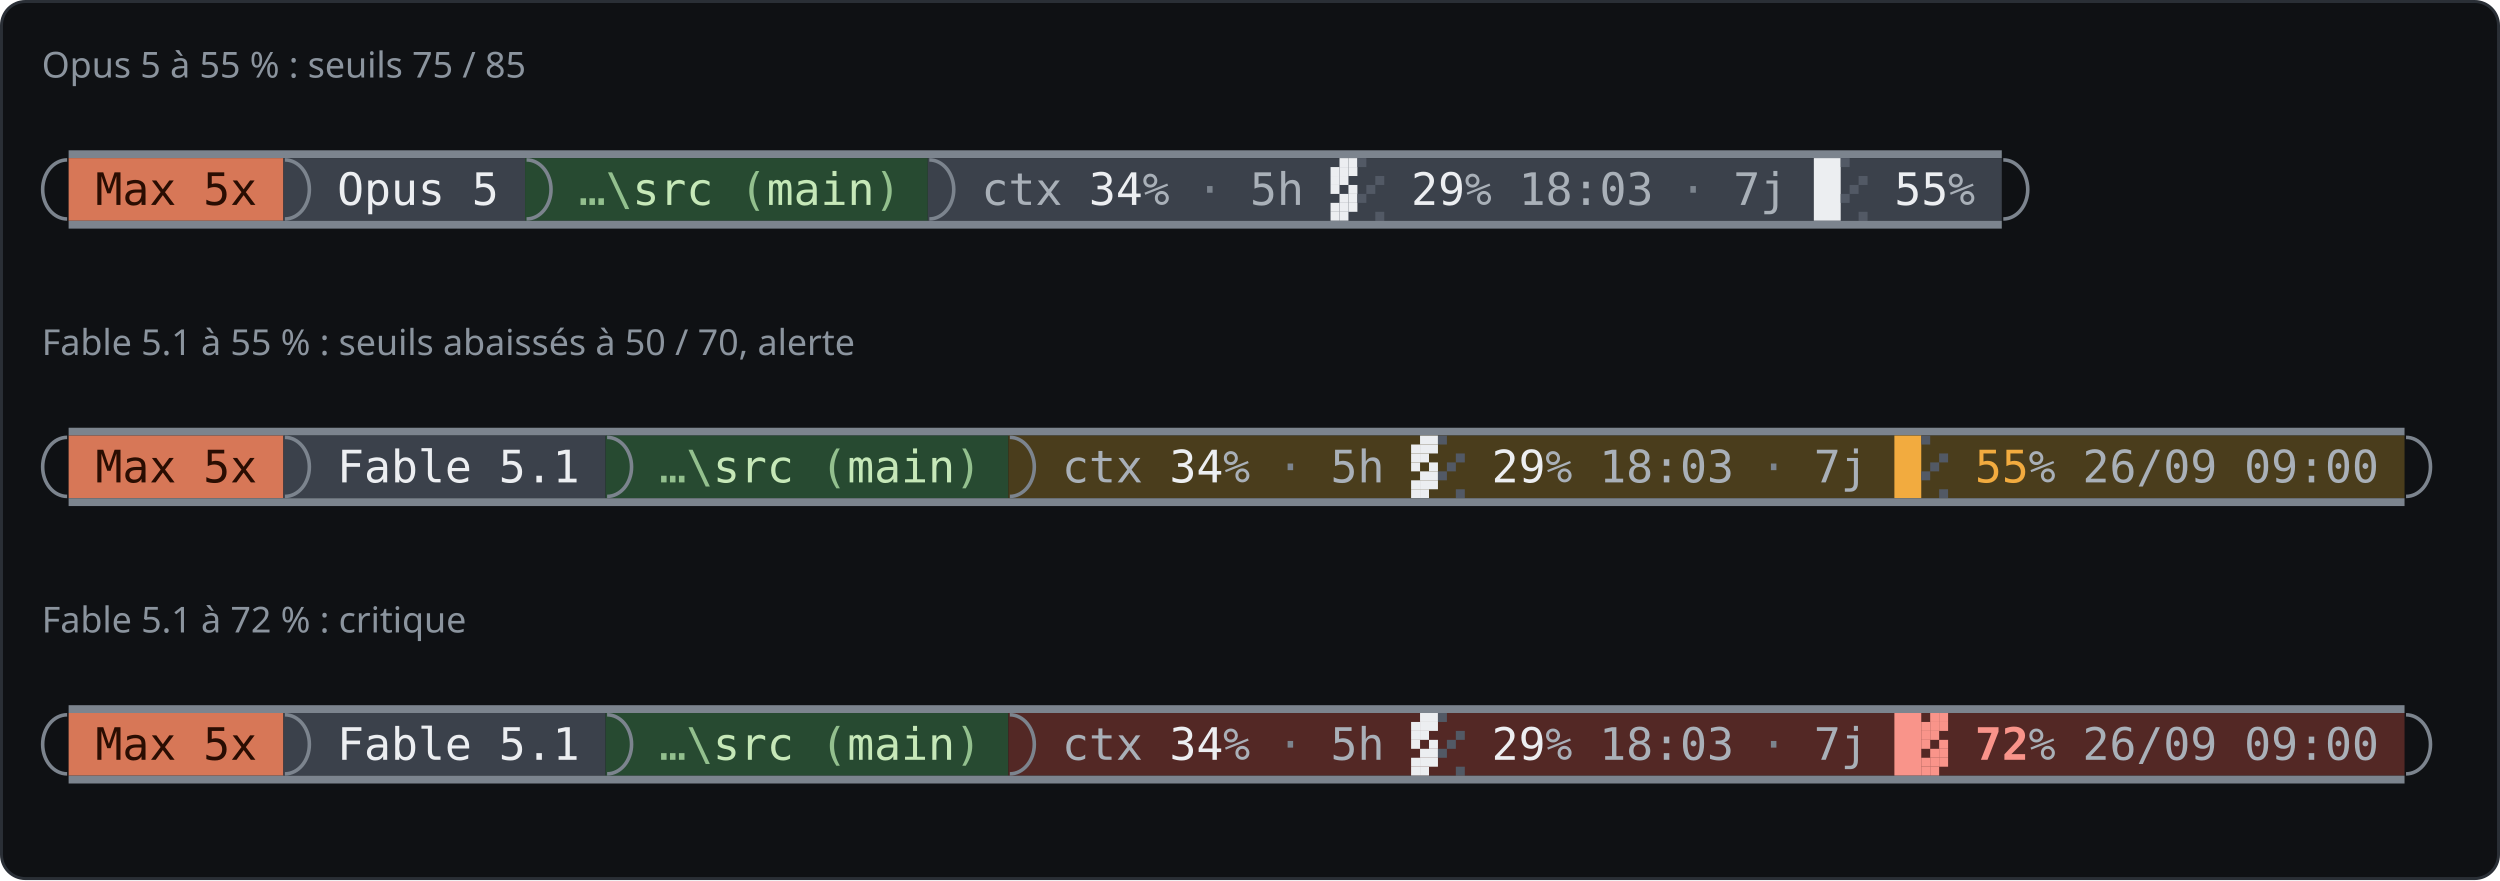
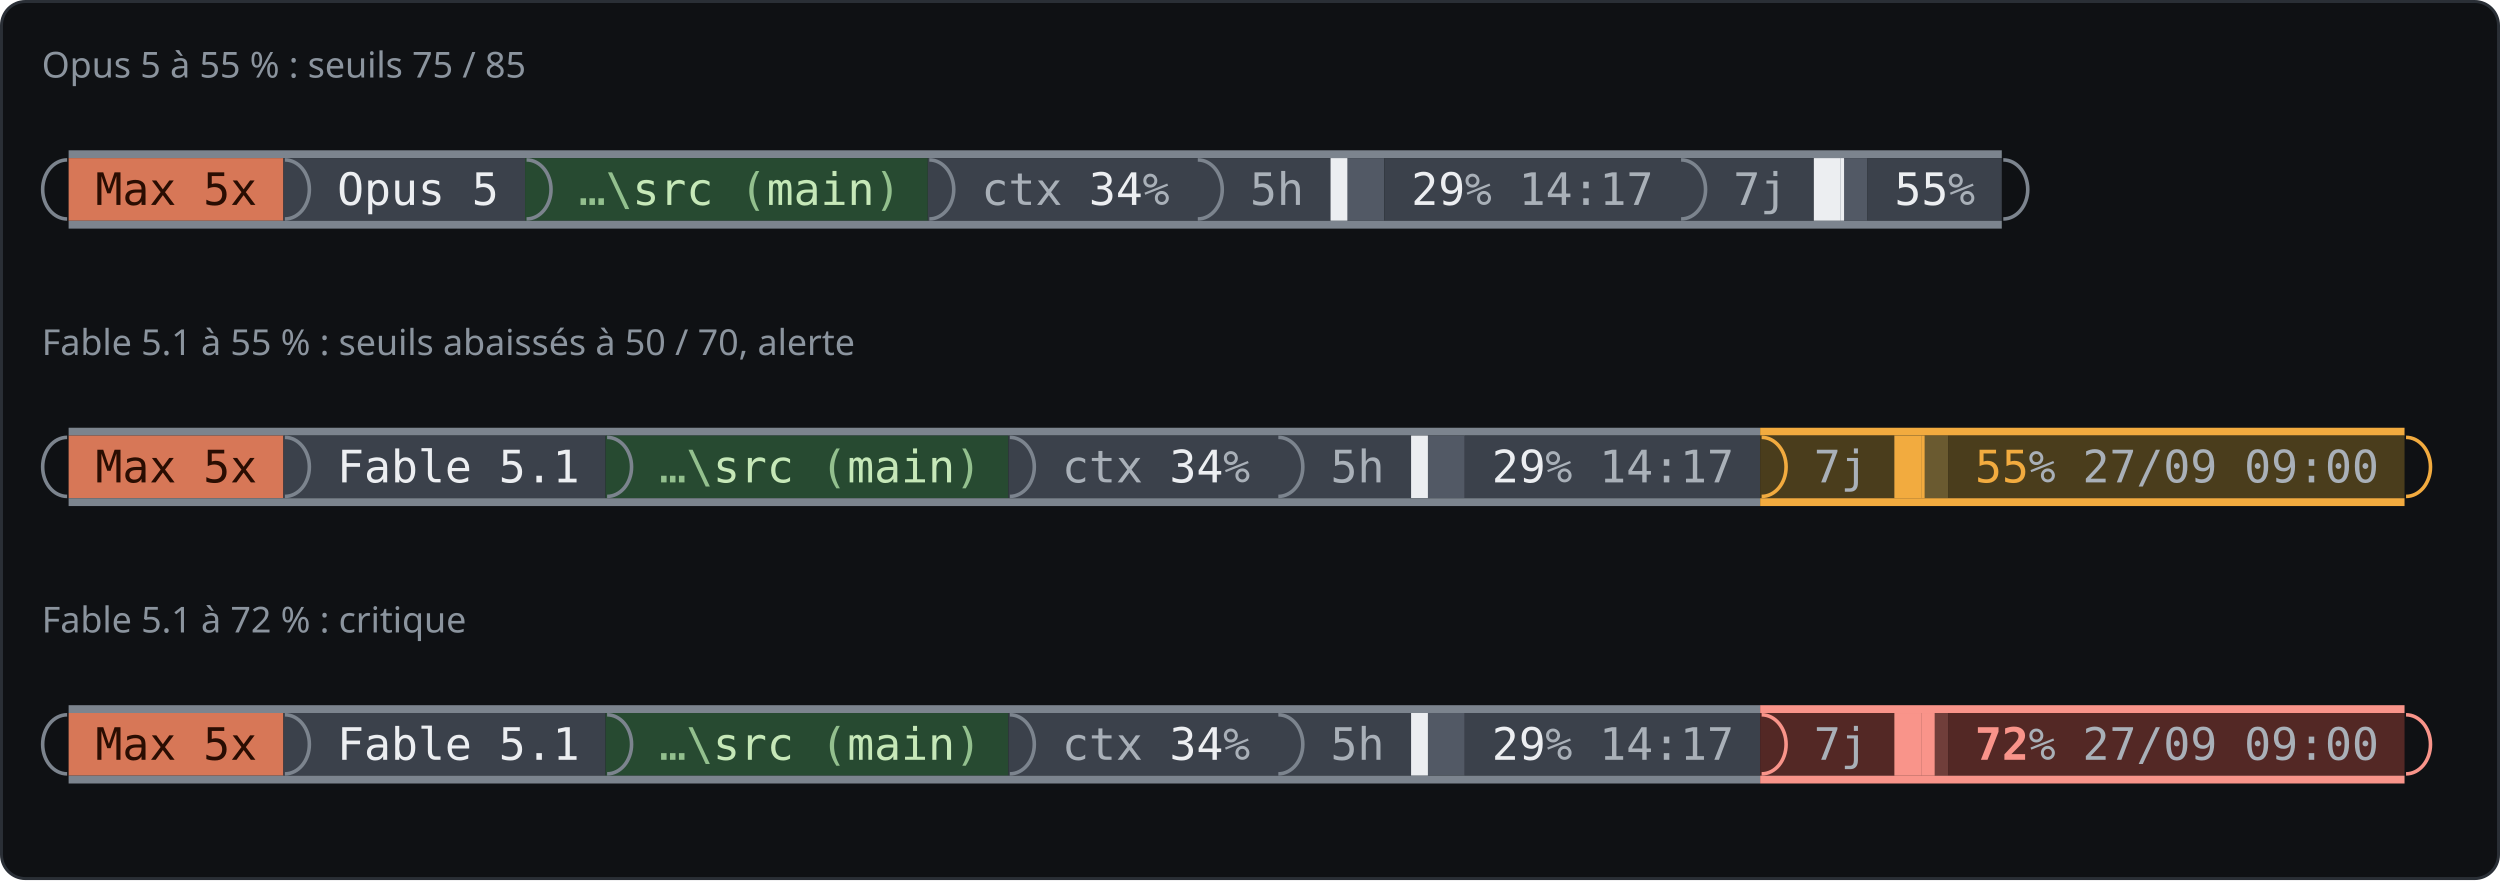
<svg xmlns="http://www.w3.org/2000/svg" width="838" height="295" viewBox="0 0 838 295" role="img" aria-labelledby="titre">
  <style>text{font-family:'Cascadia Mono','Consolas','DejaVu Sans Mono',monospace;font-size:15px;dominant-baseline:central;white-space:pre}.l{font-family:'Segoe UI',system-ui,sans-serif;font-size:12px;fill:#8b949e;dominant-baseline:auto}</style>
  <rect x="0.5" y="0.5" width="837" height="294" rx="8" fill="#0f1114" stroke="#2a2f36" />
  <text class="l" x="14" y="26">Opus 5 à 55 % : seuils 75 / 85</text>
  <rect x="23" y="50.38" width="648" height="2.63" fill="rgb(124,132,142)" />
  <rect x="23" y="53" width="72" height="21" fill="rgb(215,119,87)" />
  <rect x="95" y="53" width="81" height="21" fill="rgb(59,65,75)" />
  <rect x="176" y="53" width="135" height="21" fill="rgb(39,74,49)" />
-   <rect x="311" y="53" width="360" height="21" fill="rgb(59,65,75)" />
+   <rect x="311" y="53" width="135" height="21" fill="rgb(59,65,75)" />
+   <rect x="446" y="53" width="18" height="21" fill="rgb(82,89,101)" />
+   <rect x="464" y="53" width="144" height="21" fill="rgb(59,65,75)" />
+   <rect x="608" y="53" width="18" height="21" fill="rgb(82,89,101)" />
+   <rect x="626" y="53" width="45" height="21" fill="rgb(59,65,75)" />
  <path d="M 22.5,53.6 A 8.2,9.9 0 0 0 22.5,73.4" fill="none" stroke="rgb(124,132,142)" stroke-width="1.2" />
  <path d="M 95.5,53.6 A 8.2,9.9 0 0 1 95.5,73.4" fill="none" stroke="rgb(124,132,142)" stroke-width="1.2" />
  <path d="M 176.5,53.6 A 8.2,9.9 0 0 1 176.5,73.4" fill="none" stroke="rgb(124,132,142)" stroke-width="1.2" />
  <path d="M 311.5,53.6 A 8.2,9.9 0 0 1 311.5,73.4" fill="none" stroke="rgb(124,132,142)" stroke-width="1.2" />
-   <rect x="449" y="53" width="3" height="3" fill="rgb(236,238,241)" />
-   <rect x="452" y="53" width="3" height="3" fill="rgb(236,238,241)" />
-   <rect x="446" y="56" width="3" height="3" fill="rgb(236,238,241)" />
-   <rect x="449" y="56" width="3" height="3" fill="rgb(236,238,241)" />
-   <rect x="452" y="56" width="3" height="3" fill="rgb(236,238,241)" />
-   <rect x="446" y="59" width="3" height="3" fill="rgb(236,238,241)" />
-   <rect x="449" y="59" width="3" height="3" fill="rgb(236,238,241)" />
-   <rect x="446" y="62" width="3" height="3" fill="rgb(236,238,241)" />
-   <rect x="452" y="62" width="3" height="3" fill="rgb(236,238,241)" />
-   <rect x="449" y="65" width="3" height="3" fill="rgb(236,238,241)" />
-   <rect x="452" y="65" width="3" height="3" fill="rgb(236,238,241)" />
-   <rect x="446" y="68" width="3" height="3" fill="rgb(236,238,241)" />
-   <rect x="449" y="68" width="3" height="3" fill="rgb(236,238,241)" />
-   <rect x="452" y="68" width="3" height="3" fill="rgb(236,238,241)" />
-   <rect x="446" y="71" width="3" height="3" fill="rgb(236,238,241)" />
-   <rect x="449" y="71" width="3" height="3" fill="rgb(236,238,241)" />
-   <rect x="455" y="53" width="3" height="3" fill="rgb(82,89,101)" />
-   <rect x="461" y="59" width="3" height="3" fill="rgb(82,89,101)" />
-   <rect x="458" y="62" width="3" height="3" fill="rgb(82,89,101)" />
-   <rect x="455" y="65" width="3" height="3" fill="rgb(82,89,101)" />
-   <rect x="461" y="71" width="3" height="3" fill="rgb(82,89,101)" />
+   <path d="M 401.5,53.6 A 8.2,9.9 0 0 1 401.5,73.4" fill="none" stroke="rgb(124,132,142)" stroke-width="1.2" />
+   <rect x="446" y="53" width="5.63" height="21" fill="rgb(236,238,241)" />
+   <path d="M 563.5,53.6 A 8.2,9.9 0 0 1 563.5,73.4" fill="none" stroke="rgb(124,132,142)" stroke-width="1.2" />
  <rect x="608" y="53" width="9" height="21" fill="rgb(236,238,241)" />
-   <rect x="617" y="53" width="3" height="3" fill="rgb(82,89,101)" />
-   <rect x="623" y="59" width="3" height="3" fill="rgb(82,89,101)" />
-   <rect x="620" y="62" width="3" height="3" fill="rgb(82,89,101)" />
-   <rect x="617" y="65" width="3" height="3" fill="rgb(82,89,101)" />
-   <rect x="623" y="71" width="3" height="3" fill="rgb(82,89,101)" />
+   <rect x="617" y="53" width="1.13" height="21" fill="rgb(236,238,241)" />
  <path d="M 671.5,53.6 A 8.2,9.9 0 0 1 671.5,73.4" fill="none" stroke="rgb(124,132,142)" stroke-width="1.2" />
  <text x="32" y="63.5" textLength="63" lengthAdjust="spacingAndGlyphs" fill="rgb(42,13,2)" xml:space="preserve">Max 5x </text>
  <text x="113" y="63.5" textLength="63" lengthAdjust="spacingAndGlyphs" fill="rgb(236,238,241)" xml:space="preserve">Opus 5 </text>
  <text x="194" y="63.5" textLength="18" lengthAdjust="spacingAndGlyphs" fill="rgb(147,192,142)" xml:space="preserve">…\</text>
  <text x="212" y="63.5" textLength="27" lengthAdjust="spacingAndGlyphs" fill="rgb(198,232,184)" xml:space="preserve">src</text>
  <text x="239" y="63.5" textLength="18" lengthAdjust="spacingAndGlyphs" fill="rgb(147,192,142)" xml:space="preserve"> (</text>
  <text x="257" y="63.5" textLength="36" lengthAdjust="spacingAndGlyphs" fill="rgb(198,232,184)" xml:space="preserve">main</text>
  <text x="293" y="63.5" textLength="18" lengthAdjust="spacingAndGlyphs" fill="rgb(147,192,142)" xml:space="preserve">) </text>
  <text x="329" y="63.5" textLength="36" lengthAdjust="spacingAndGlyphs" fill="rgb(169,176,184)" xml:space="preserve">ctx </text>
  <text x="365" y="63.5" textLength="18" lengthAdjust="spacingAndGlyphs" fill="rgb(236,238,241)" xml:space="preserve">34</text>
-   <text x="383" y="63.5" textLength="9" lengthAdjust="spacingAndGlyphs" fill="rgb(169,176,184)" xml:space="preserve">%</text>
-   <text x="392" y="63.5" textLength="27" lengthAdjust="spacingAndGlyphs" fill="rgb(124,132,142)" xml:space="preserve"> · </text>
+   <text x="383" y="63.5" textLength="18" lengthAdjust="spacingAndGlyphs" fill="rgb(169,176,184)" xml:space="preserve">% </text>
  <text x="419" y="63.5" textLength="27" lengthAdjust="spacingAndGlyphs" fill="rgb(169,176,184)" xml:space="preserve">5h </text>
-   <text x="473" y="63.5" textLength="18" lengthAdjust="spacingAndGlyphs" fill="rgb(236,238,241)" xml:space="preserve">29</text>
-   <text x="491" y="63.5" textLength="63" lengthAdjust="spacingAndGlyphs" fill="rgb(169,176,184)" xml:space="preserve">% 18:03</text>
-   <text x="554" y="63.5" textLength="27" lengthAdjust="spacingAndGlyphs" fill="rgb(124,132,142)" xml:space="preserve"> · </text>
+   <text x="455" y="63.5" textLength="36" lengthAdjust="spacingAndGlyphs" fill="rgb(236,238,241)" xml:space="preserve">  29</text>
+   <text x="491" y="63.5" textLength="72" lengthAdjust="spacingAndGlyphs" fill="rgb(169,176,184)" xml:space="preserve">% 14:17 </text>
  <text x="581" y="63.5" textLength="27" lengthAdjust="spacingAndGlyphs" fill="rgb(169,176,184)" xml:space="preserve">7j </text>
-   <text x="635" y="63.5" textLength="18" lengthAdjust="spacingAndGlyphs" fill="rgb(236,238,241)" xml:space="preserve">55</text>
+   <text x="626" y="63.5" textLength="27" lengthAdjust="spacingAndGlyphs" fill="rgb(236,238,241)" xml:space="preserve"> 55</text>
  <text x="653" y="63.5" textLength="18" lengthAdjust="spacingAndGlyphs" fill="rgb(169,176,184)" xml:space="preserve">% </text>
  <rect x="23" y="74" width="648" height="2.63" fill="rgb(124,132,142)" />
  <text class="l" x="14" y="119">Fable 5.1 à 55 % : seuils abaissés à 50 / 70, alerte</text>
-   <rect x="23" y="143.38" width="783" height="2.63" fill="rgb(124,132,142)" />
+   <rect x="23" y="143.38" width="567" height="2.63" fill="rgb(124,132,142)" />
+   <rect x="590" y="143.38" width="216" height="2.63" fill="rgb(242,171,63)" />
  <rect x="23" y="146" width="72" height="21" fill="rgb(215,119,87)" />
  <rect x="95" y="146" width="108" height="21" fill="rgb(59,65,75)" />
  <rect x="203" y="146" width="135" height="21" fill="rgb(39,74,49)" />
-   <rect x="338" y="146" width="468" height="21" fill="rgb(74,61,28)" />
+   <rect x="338" y="146" width="135" height="21" fill="rgb(59,65,75)" />
+   <rect x="473" y="146" width="18" height="21" fill="rgb(82,89,101)" />
+   <rect x="491" y="146" width="99" height="21" fill="rgb(59,65,75)" />
+   <rect x="590" y="146" width="45" height="21" fill="rgb(74,61,28)" />
+   <rect x="635" y="146" width="18" height="21" fill="rgb(106,90,48)" />
+   <rect x="653" y="146" width="153" height="21" fill="rgb(74,61,28)" />
  <path d="M 22.5,146.6 A 8.2,9.9 0 0 0 22.5,166.4" fill="none" stroke="rgb(124,132,142)" stroke-width="1.2" />
  <path d="M 95.5,146.6 A 8.2,9.9 0 0 1 95.5,166.4" fill="none" stroke="rgb(124,132,142)" stroke-width="1.2" />
  <path d="M 203.5,146.6 A 8.2,9.9 0 0 1 203.5,166.4" fill="none" stroke="rgb(124,132,142)" stroke-width="1.2" />
  <path d="M 338.5,146.6 A 8.2,9.9 0 0 1 338.5,166.4" fill="none" stroke="rgb(124,132,142)" stroke-width="1.2" />
-   <rect x="476" y="146" width="3" height="3" fill="rgb(236,238,241)" />
-   <rect x="479" y="146" width="3" height="3" fill="rgb(236,238,241)" />
-   <rect x="473" y="149" width="3" height="3" fill="rgb(236,238,241)" />
-   <rect x="476" y="149" width="3" height="3" fill="rgb(236,238,241)" />
-   <rect x="479" y="149" width="3" height="3" fill="rgb(236,238,241)" />
-   <rect x="473" y="152" width="3" height="3" fill="rgb(236,238,241)" />
-   <rect x="476" y="152" width="3" height="3" fill="rgb(236,238,241)" />
-   <rect x="473" y="155" width="3" height="3" fill="rgb(236,238,241)" />
-   <rect x="479" y="155" width="3" height="3" fill="rgb(236,238,241)" />
-   <rect x="476" y="158" width="3" height="3" fill="rgb(236,238,241)" />
-   <rect x="479" y="158" width="3" height="3" fill="rgb(236,238,241)" />
-   <rect x="473" y="161" width="3" height="3" fill="rgb(236,238,241)" />
-   <rect x="476" y="161" width="3" height="3" fill="rgb(236,238,241)" />
-   <rect x="479" y="161" width="3" height="3" fill="rgb(236,238,241)" />
-   <rect x="473" y="164" width="3" height="3" fill="rgb(236,238,241)" />
-   <rect x="476" y="164" width="3" height="3" fill="rgb(236,238,241)" />
-   <rect x="482" y="146" width="3" height="3" fill="rgb(82,89,101)" />
-   <rect x="488" y="152" width="3" height="3" fill="rgb(82,89,101)" />
-   <rect x="485" y="155" width="3" height="3" fill="rgb(82,89,101)" />
-   <rect x="482" y="158" width="3" height="3" fill="rgb(82,89,101)" />
-   <rect x="488" y="164" width="3" height="3" fill="rgb(82,89,101)" />
+   <path d="M 428.5,146.6 A 8.2,9.9 0 0 1 428.5,166.4" fill="none" stroke="rgb(124,132,142)" stroke-width="1.2" />
+   <rect x="473" y="146" width="5.63" height="21" fill="rgb(236,238,241)" />
+   <path d="M 590.5,146.6 A 8.2,9.9 0 0 1 590.5,166.4" fill="none" stroke="rgb(242,171,63)" stroke-width="1.2" />
  <rect x="635" y="146" width="9" height="21" fill="rgb(242,171,63)" />
-   <rect x="644" y="146" width="3" height="3" fill="rgb(82,89,101)" />
-   <rect x="650" y="152" width="3" height="3" fill="rgb(82,89,101)" />
-   <rect x="647" y="155" width="3" height="3" fill="rgb(82,89,101)" />
-   <rect x="644" y="158" width="3" height="3" fill="rgb(82,89,101)" />
-   <rect x="650" y="164" width="3" height="3" fill="rgb(82,89,101)" />
-   <path d="M 806.5,146.6 A 8.2,9.9 0 0 1 806.5,166.4" fill="none" stroke="rgb(124,132,142)" stroke-width="1.2" />
+   <rect x="644" y="146" width="1.13" height="21" fill="rgb(242,171,63)" />
+   <path d="M 806.5,146.6 A 8.2,9.9 0 0 1 806.5,166.4" fill="none" stroke="rgb(242,171,63)" stroke-width="1.2" />
  <text x="32" y="156.5" textLength="63" lengthAdjust="spacingAndGlyphs" fill="rgb(42,13,2)" xml:space="preserve">Max 5x </text>
  <text x="113" y="156.5" textLength="90" lengthAdjust="spacingAndGlyphs" fill="rgb(236,238,241)" xml:space="preserve">Fable 5.1 </text>
  <text x="221" y="156.5" textLength="18" lengthAdjust="spacingAndGlyphs" fill="rgb(147,192,142)" xml:space="preserve">…\</text>
  <text x="239" y="156.5" textLength="27" lengthAdjust="spacingAndGlyphs" fill="rgb(198,232,184)" xml:space="preserve">src</text>
  <text x="266" y="156.5" textLength="18" lengthAdjust="spacingAndGlyphs" fill="rgb(147,192,142)" xml:space="preserve"> (</text>
  <text x="284" y="156.5" textLength="36" lengthAdjust="spacingAndGlyphs" fill="rgb(198,232,184)" xml:space="preserve">main</text>
  <text x="320" y="156.5" textLength="18" lengthAdjust="spacingAndGlyphs" fill="rgb(147,192,142)" xml:space="preserve">) </text>
  <text x="356" y="156.5" textLength="36" lengthAdjust="spacingAndGlyphs" fill="rgb(169,176,184)" xml:space="preserve">ctx </text>
  <text x="392" y="156.5" textLength="18" lengthAdjust="spacingAndGlyphs" fill="rgb(236,238,241)" xml:space="preserve">34</text>
-   <text x="410" y="156.5" textLength="9" lengthAdjust="spacingAndGlyphs" fill="rgb(169,176,184)" xml:space="preserve">%</text>
-   <text x="419" y="156.5" textLength="27" lengthAdjust="spacingAndGlyphs" fill="rgb(124,132,142)" xml:space="preserve"> · </text>
+   <text x="410" y="156.5" textLength="18" lengthAdjust="spacingAndGlyphs" fill="rgb(169,176,184)" xml:space="preserve">% </text>
  <text x="446" y="156.5" textLength="27" lengthAdjust="spacingAndGlyphs" fill="rgb(169,176,184)" xml:space="preserve">5h </text>
-   <text x="500" y="156.5" textLength="18" lengthAdjust="spacingAndGlyphs" fill="rgb(236,238,241)" xml:space="preserve">29</text>
-   <text x="518" y="156.5" textLength="63" lengthAdjust="spacingAndGlyphs" fill="rgb(169,176,184)" xml:space="preserve">% 18:03</text>
-   <text x="581" y="156.5" textLength="27" lengthAdjust="spacingAndGlyphs" fill="rgb(124,132,142)" xml:space="preserve"> · </text>
+   <text x="482" y="156.5" textLength="36" lengthAdjust="spacingAndGlyphs" fill="rgb(236,238,241)" xml:space="preserve">  29</text>
+   <text x="518" y="156.5" textLength="72" lengthAdjust="spacingAndGlyphs" fill="rgb(169,176,184)" xml:space="preserve">% 14:17 </text>
  <text x="608" y="156.5" textLength="27" lengthAdjust="spacingAndGlyphs" fill="rgb(169,176,184)" xml:space="preserve">7j </text>
-   <text x="662" y="156.5" textLength="18" lengthAdjust="spacingAndGlyphs" fill="rgb(242,171,63)" xml:space="preserve">55</text>
-   <text x="680" y="156.5" textLength="126" lengthAdjust="spacingAndGlyphs" fill="rgb(169,176,184)" xml:space="preserve">% 26/09 09:00 </text>
-   <rect x="23" y="167" width="783" height="2.63" fill="rgb(124,132,142)" />
+   <text x="653" y="156.5" textLength="27" lengthAdjust="spacingAndGlyphs" fill="rgb(242,171,63)" xml:space="preserve"> 55</text>
+   <text x="680" y="156.5" textLength="126" lengthAdjust="spacingAndGlyphs" fill="rgb(169,176,184)" xml:space="preserve">% 27/09 09:00 </text>
+   <rect x="23" y="167" width="567" height="2.63" fill="rgb(124,132,142)" />
+   <rect x="590" y="167" width="216" height="2.63" fill="rgb(242,171,63)" />
  <text class="l" x="14" y="212">Fable 5.1 à 72 % : critique</text>
-   <rect x="23" y="236.38" width="783" height="2.63" fill="rgb(124,132,142)" />
+   <rect x="23" y="236.38" width="567" height="2.63" fill="rgb(124,132,142)" />
+   <rect x="590" y="236.38" width="216" height="2.63" fill="rgb(249,148,138)" />
  <rect x="23" y="239" width="72" height="21" fill="rgb(215,119,87)" />
  <rect x="95" y="239" width="108" height="21" fill="rgb(59,65,75)" />
  <rect x="203" y="239" width="135" height="21" fill="rgb(39,74,49)" />
-   <rect x="338" y="239" width="468" height="21" fill="rgb(83,40,37)" />
+   <rect x="338" y="239" width="135" height="21" fill="rgb(59,65,75)" />
+   <rect x="473" y="239" width="18" height="21" fill="rgb(82,89,101)" />
+   <rect x="491" y="239" width="99" height="21" fill="rgb(59,65,75)" />
+   <rect x="590" y="239" width="45" height="21" fill="rgb(83,40,37)" />
+   <rect x="635" y="239" width="18" height="21" fill="rgb(112,62,58)" />
+   <rect x="653" y="239" width="153" height="21" fill="rgb(83,40,37)" />
  <path d="M 22.5,239.6 A 8.2,9.9 0 0 0 22.5,259.4" fill="none" stroke="rgb(124,132,142)" stroke-width="1.2" />
  <path d="M 95.5,239.6 A 8.2,9.9 0 0 1 95.5,259.4" fill="none" stroke="rgb(124,132,142)" stroke-width="1.2" />
  <path d="M 203.5,239.6 A 8.2,9.9 0 0 1 203.5,259.4" fill="none" stroke="rgb(124,132,142)" stroke-width="1.2" />
  <path d="M 338.5,239.6 A 8.2,9.9 0 0 1 338.5,259.4" fill="none" stroke="rgb(124,132,142)" stroke-width="1.2" />
-   <rect x="476" y="239" width="3" height="3" fill="rgb(236,238,241)" />
-   <rect x="479" y="239" width="3" height="3" fill="rgb(236,238,241)" />
-   <rect x="473" y="242" width="3" height="3" fill="rgb(236,238,241)" />
-   <rect x="476" y="242" width="3" height="3" fill="rgb(236,238,241)" />
-   <rect x="479" y="242" width="3" height="3" fill="rgb(236,238,241)" />
-   <rect x="473" y="245" width="3" height="3" fill="rgb(236,238,241)" />
-   <rect x="476" y="245" width="3" height="3" fill="rgb(236,238,241)" />
-   <rect x="473" y="248" width="3" height="3" fill="rgb(236,238,241)" />
-   <rect x="479" y="248" width="3" height="3" fill="rgb(236,238,241)" />
-   <rect x="476" y="251" width="3" height="3" fill="rgb(236,238,241)" />
-   <rect x="479" y="251" width="3" height="3" fill="rgb(236,238,241)" />
-   <rect x="473" y="254" width="3" height="3" fill="rgb(236,238,241)" />
-   <rect x="476" y="254" width="3" height="3" fill="rgb(236,238,241)" />
-   <rect x="479" y="254" width="3" height="3" fill="rgb(236,238,241)" />
-   <rect x="473" y="257" width="3" height="3" fill="rgb(236,238,241)" />
-   <rect x="476" y="257" width="3" height="3" fill="rgb(236,238,241)" />
-   <rect x="482" y="239" width="3" height="3" fill="rgb(82,89,101)" />
-   <rect x="488" y="245" width="3" height="3" fill="rgb(82,89,101)" />
-   <rect x="485" y="248" width="3" height="3" fill="rgb(82,89,101)" />
-   <rect x="482" y="251" width="3" height="3" fill="rgb(82,89,101)" />
-   <rect x="488" y="257" width="3" height="3" fill="rgb(82,89,101)" />
+   <path d="M 428.5,239.6 A 8.2,9.9 0 0 1 428.5,259.4" fill="none" stroke="rgb(124,132,142)" stroke-width="1.2" />
+   <rect x="473" y="239" width="5.63" height="21" fill="rgb(236,238,241)" />
+   <path d="M 590.5,239.6 A 8.2,9.9 0 0 1 590.5,259.4" fill="none" stroke="rgb(249,148,138)" stroke-width="1.2" />
  <rect x="635" y="239" width="9" height="21" fill="rgb(249,148,138)" />
-   <rect x="647" y="239" width="3" height="3" fill="rgb(249,148,138)" />
-   <rect x="650" y="239" width="3" height="3" fill="rgb(249,148,138)" />
-   <rect x="644" y="242" width="3" height="3" fill="rgb(249,148,138)" />
-   <rect x="647" y="242" width="3" height="3" fill="rgb(249,148,138)" />
-   <rect x="650" y="242" width="3" height="3" fill="rgb(249,148,138)" />
-   <rect x="644" y="245" width="3" height="3" fill="rgb(249,148,138)" />
-   <rect x="647" y="245" width="3" height="3" fill="rgb(249,148,138)" />
-   <rect x="644" y="248" width="3" height="3" fill="rgb(249,148,138)" />
-   <rect x="650" y="248" width="3" height="3" fill="rgb(249,148,138)" />
-   <rect x="647" y="251" width="3" height="3" fill="rgb(249,148,138)" />
-   <rect x="650" y="251" width="3" height="3" fill="rgb(249,148,138)" />
-   <rect x="644" y="254" width="3" height="3" fill="rgb(249,148,138)" />
-   <rect x="647" y="254" width="3" height="3" fill="rgb(249,148,138)" />
-   <rect x="650" y="254" width="3" height="3" fill="rgb(249,148,138)" />
-   <rect x="644" y="257" width="3" height="3" fill="rgb(249,148,138)" />
-   <rect x="647" y="257" width="3" height="3" fill="rgb(249,148,138)" />
-   <path d="M 806.5,239.6 A 8.2,9.9 0 0 1 806.5,259.4" fill="none" stroke="rgb(124,132,142)" stroke-width="1.2" />
+   <rect x="644" y="239" width="4.5" height="21" fill="rgb(249,148,138)" />
+   <path d="M 806.5,239.6 A 8.2,9.9 0 0 1 806.5,259.4" fill="none" stroke="rgb(249,148,138)" stroke-width="1.2" />
  <text x="32" y="249.5" textLength="63" lengthAdjust="spacingAndGlyphs" fill="rgb(42,13,2)" xml:space="preserve">Max 5x </text>
  <text x="113" y="249.5" textLength="90" lengthAdjust="spacingAndGlyphs" fill="rgb(236,238,241)" xml:space="preserve">Fable 5.1 </text>
  <text x="221" y="249.5" textLength="18" lengthAdjust="spacingAndGlyphs" fill="rgb(147,192,142)" xml:space="preserve">…\</text>
  <text x="239" y="249.5" textLength="27" lengthAdjust="spacingAndGlyphs" fill="rgb(198,232,184)" xml:space="preserve">src</text>
  <text x="266" y="249.5" textLength="18" lengthAdjust="spacingAndGlyphs" fill="rgb(147,192,142)" xml:space="preserve"> (</text>
  <text x="284" y="249.5" textLength="36" lengthAdjust="spacingAndGlyphs" fill="rgb(198,232,184)" xml:space="preserve">main</text>
  <text x="320" y="249.5" textLength="18" lengthAdjust="spacingAndGlyphs" fill="rgb(147,192,142)" xml:space="preserve">) </text>
  <text x="356" y="249.5" textLength="36" lengthAdjust="spacingAndGlyphs" fill="rgb(169,176,184)" xml:space="preserve">ctx </text>
  <text x="392" y="249.5" textLength="18" lengthAdjust="spacingAndGlyphs" fill="rgb(236,238,241)" xml:space="preserve">34</text>
-   <text x="410" y="249.5" textLength="9" lengthAdjust="spacingAndGlyphs" fill="rgb(169,176,184)" xml:space="preserve">%</text>
-   <text x="419" y="249.5" textLength="27" lengthAdjust="spacingAndGlyphs" fill="rgb(124,132,142)" xml:space="preserve"> · </text>
+   <text x="410" y="249.5" textLength="18" lengthAdjust="spacingAndGlyphs" fill="rgb(169,176,184)" xml:space="preserve">% </text>
  <text x="446" y="249.5" textLength="27" lengthAdjust="spacingAndGlyphs" fill="rgb(169,176,184)" xml:space="preserve">5h </text>
-   <text x="500" y="249.5" textLength="18" lengthAdjust="spacingAndGlyphs" fill="rgb(236,238,241)" xml:space="preserve">29</text>
-   <text x="518" y="249.5" textLength="63" lengthAdjust="spacingAndGlyphs" fill="rgb(169,176,184)" xml:space="preserve">% 18:03</text>
-   <text x="581" y="249.5" textLength="27" lengthAdjust="spacingAndGlyphs" fill="rgb(124,132,142)" xml:space="preserve"> · </text>
+   <text x="482" y="249.5" textLength="36" lengthAdjust="spacingAndGlyphs" fill="rgb(236,238,241)" xml:space="preserve">  29</text>
+   <text x="518" y="249.5" textLength="72" lengthAdjust="spacingAndGlyphs" fill="rgb(169,176,184)" xml:space="preserve">% 14:17 </text>
  <text x="608" y="249.5" textLength="27" lengthAdjust="spacingAndGlyphs" fill="rgb(169,176,184)" xml:space="preserve">7j </text>
  <text x="662" y="249.5" textLength="18" lengthAdjust="spacingAndGlyphs" fill="rgb(249,148,138)" font-weight="bold" xml:space="preserve">72</text>
-   <text x="680" y="249.5" textLength="126" lengthAdjust="spacingAndGlyphs" fill="rgb(169,176,184)" xml:space="preserve">% 26/09 09:00 </text>
-   <rect x="23" y="260" width="783" height="2.63" fill="rgb(124,132,142)" />
+   <text x="680" y="249.5" textLength="126" lengthAdjust="spacingAndGlyphs" fill="rgb(169,176,184)" xml:space="preserve">% 27/09 09:00 </text>
+   <rect x="23" y="260" width="567" height="2.63" fill="rgb(124,132,142)" />
+   <rect x="590" y="260" width="216" height="2.63" fill="rgb(249,148,138)" />
</svg>
